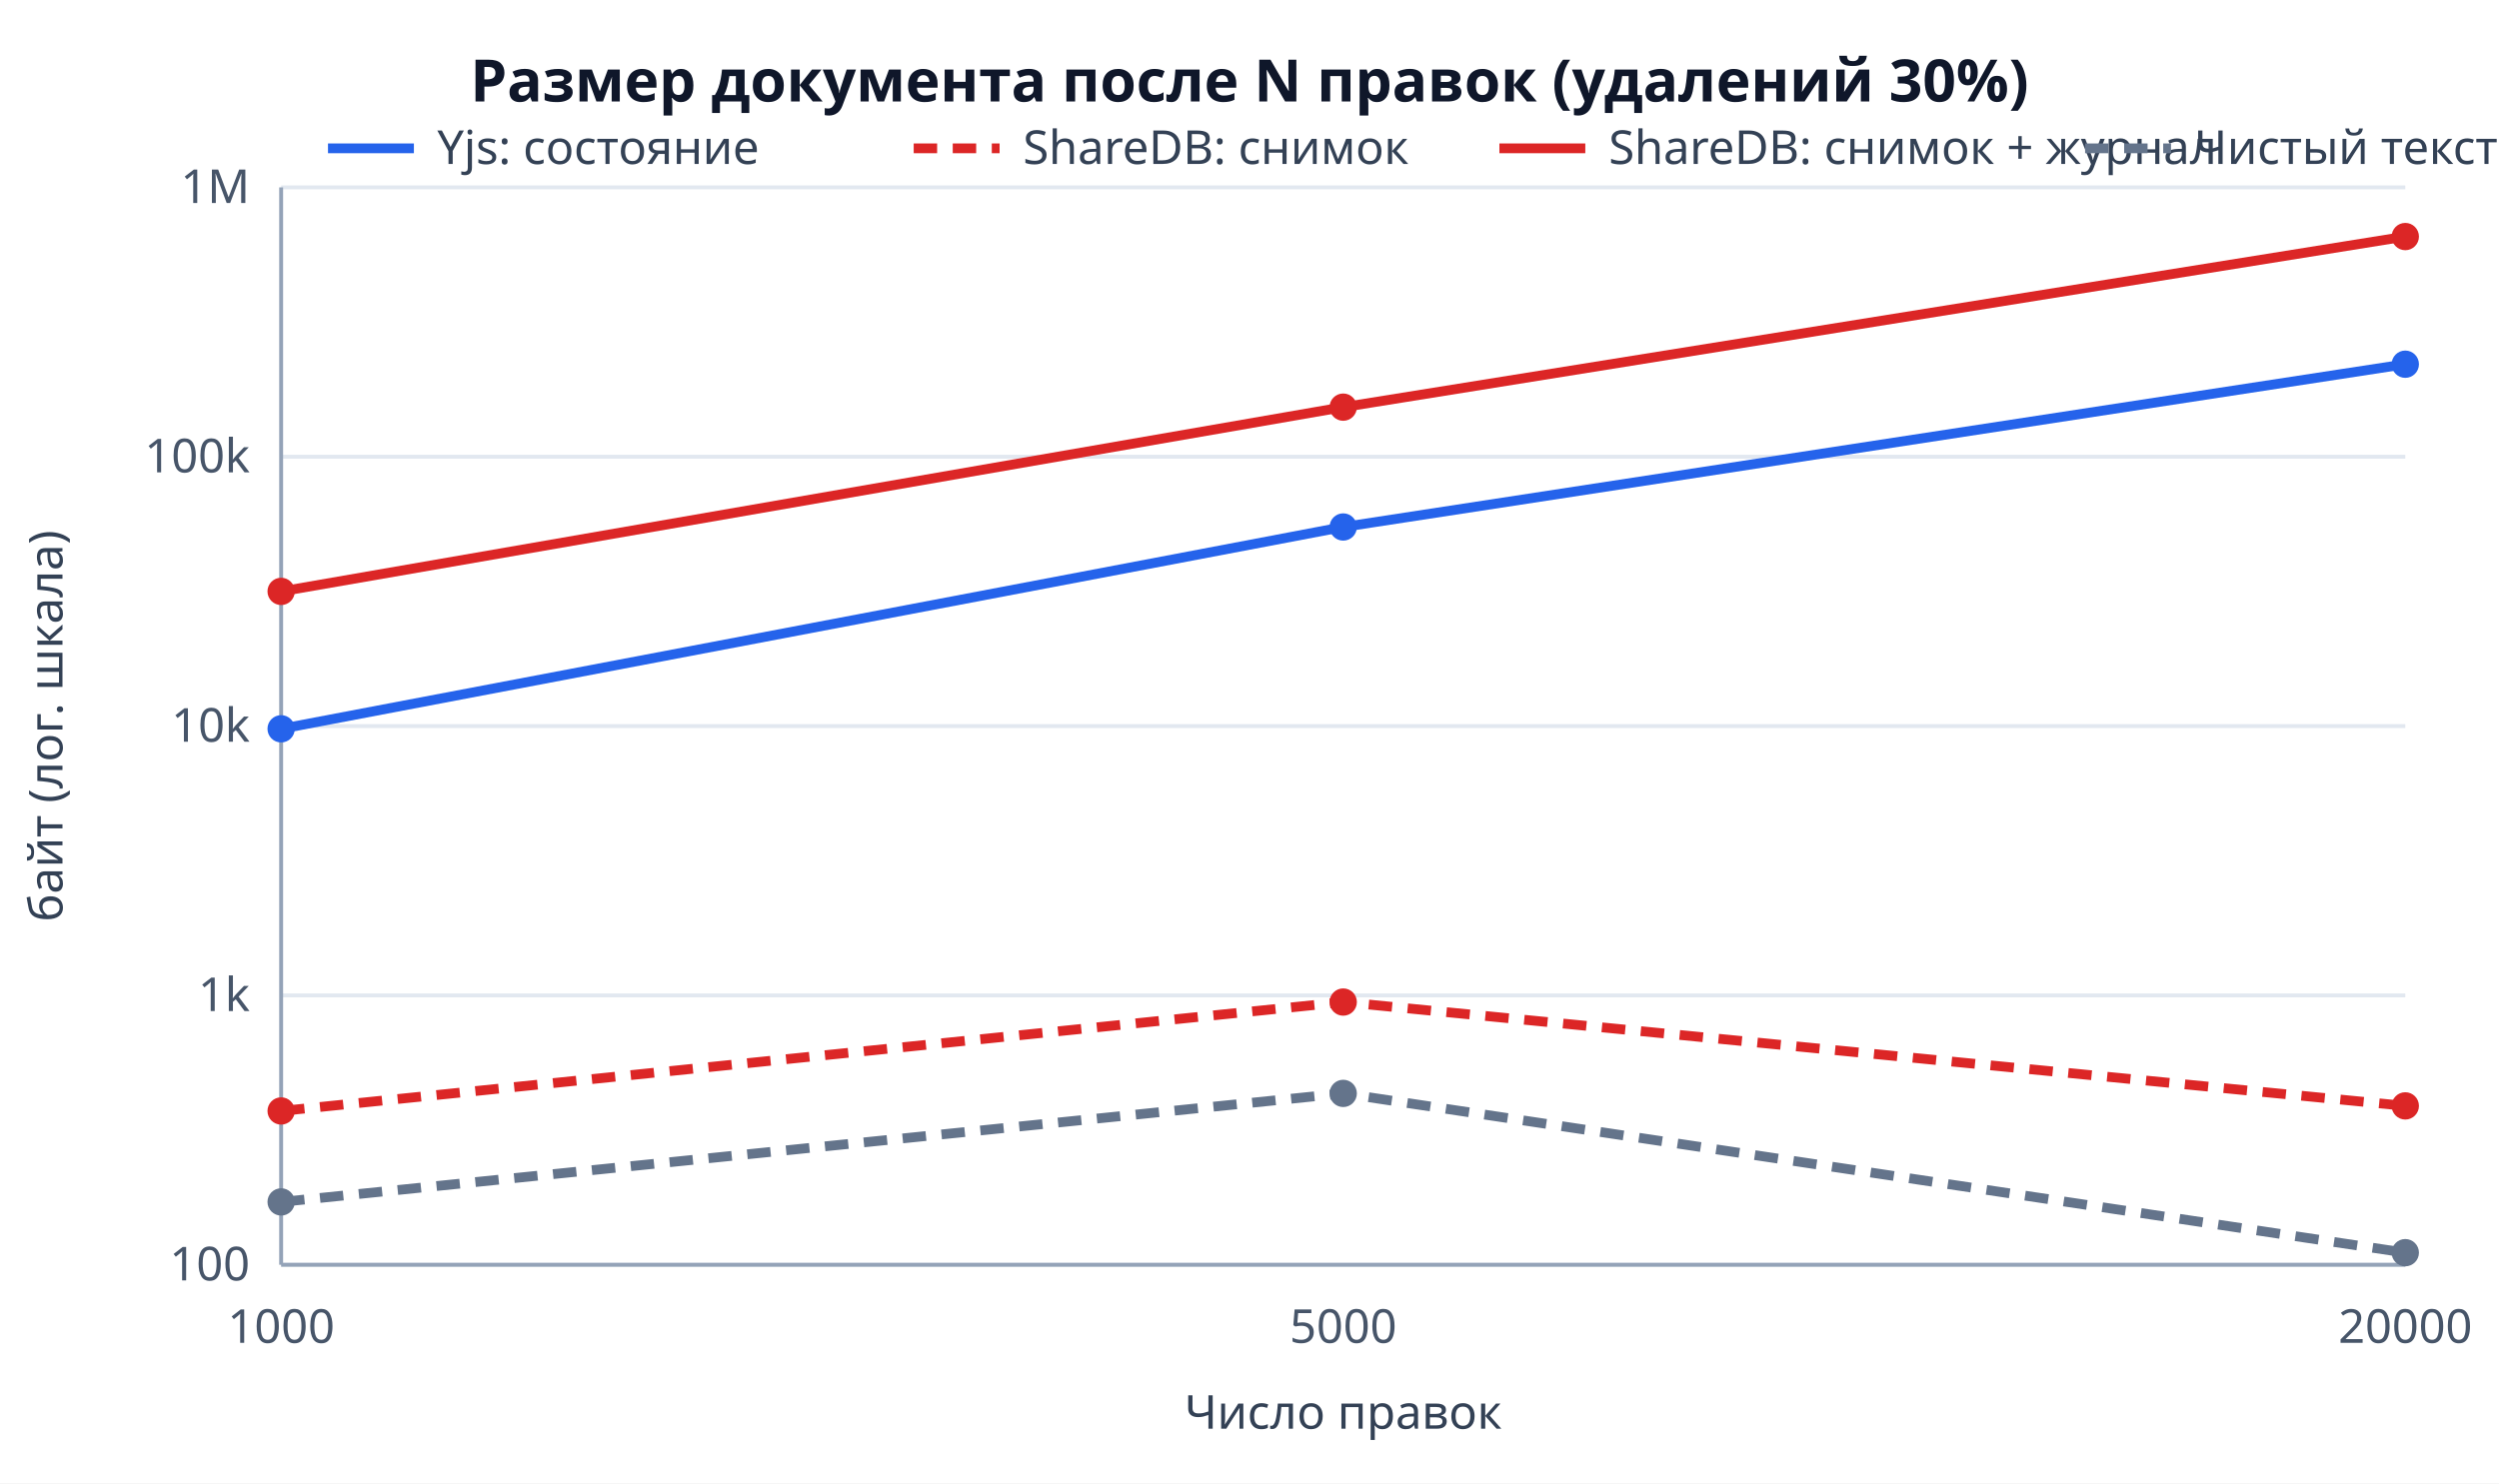
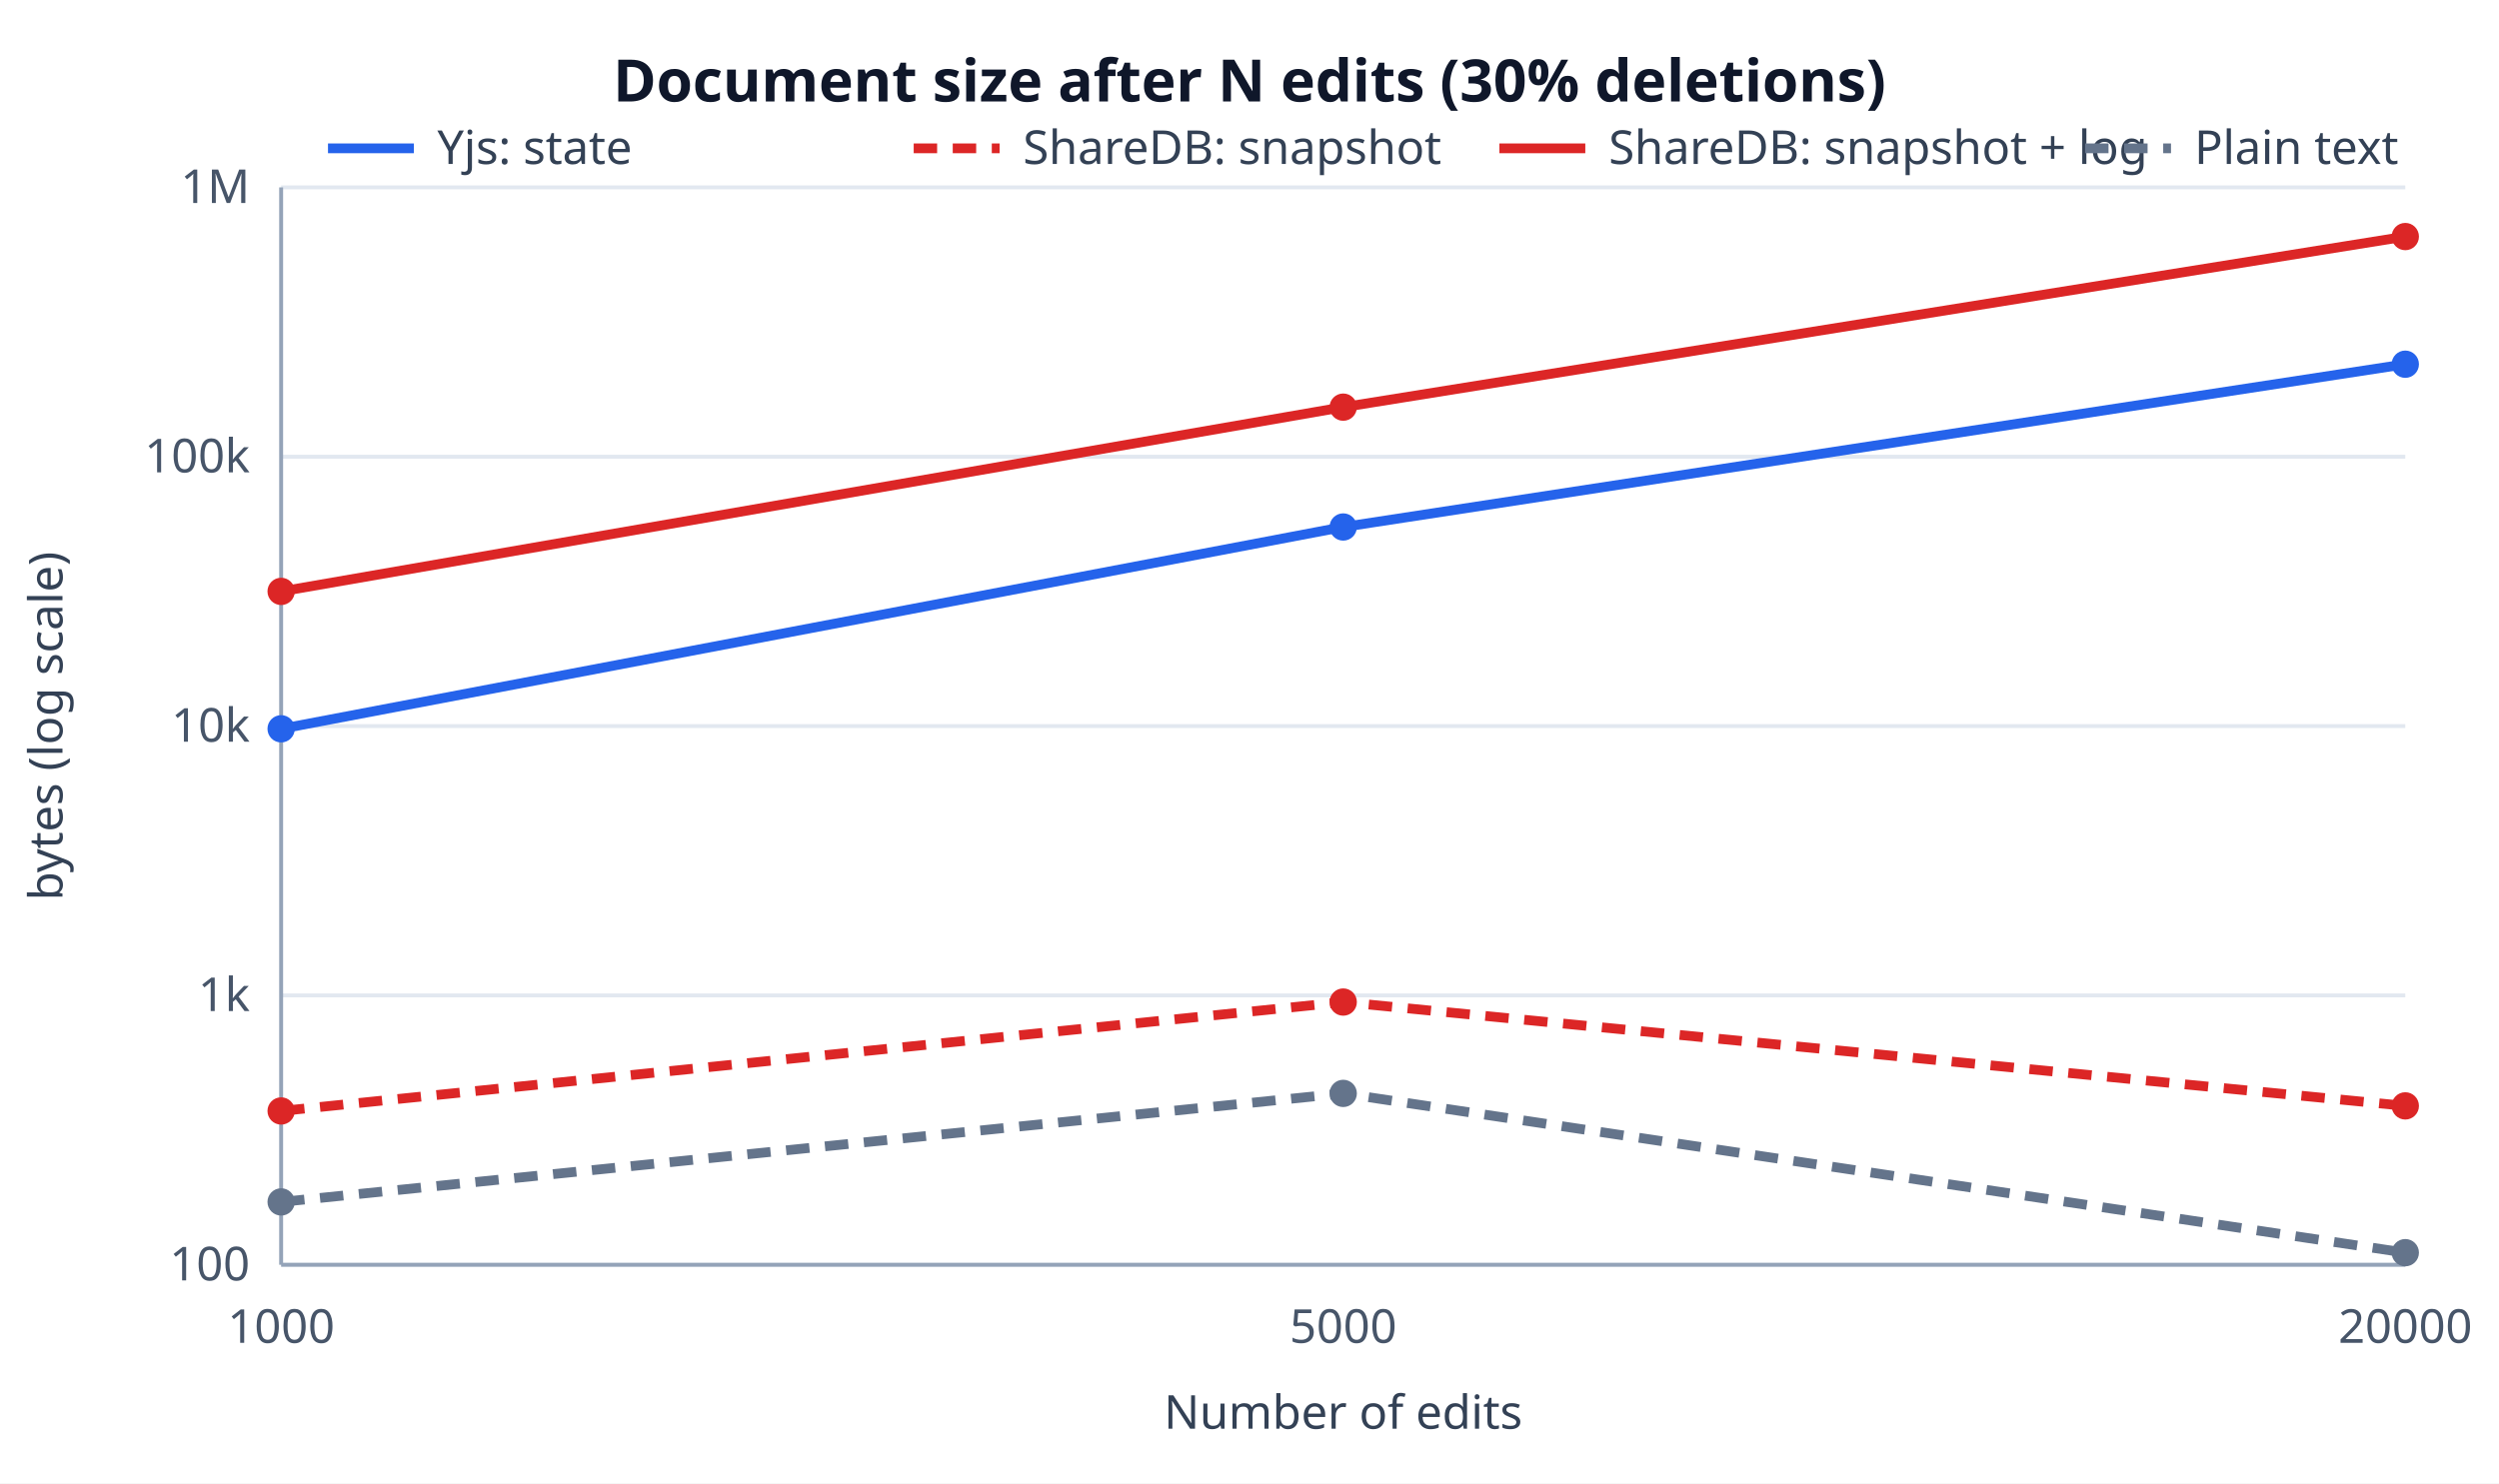
<svg xmlns="http://www.w3.org/2000/svg" viewBox="0 0 640 380" width="640" height="380" font-family="system-ui, sans-serif" font-size="12">
  <rect width="640" height="380" fill="#ffffff" />
-   <text x="320" y="26" text-anchor="middle" font-size="15" font-weight="600" fill="#0f172a">Размер документа после N правок (удалений 30%)</text>
+   <text x="320" y="26" text-anchor="middle" font-size="15" font-weight="600" fill="#0f172a">Document size after N edits (30% deletions)</text>
  <line x1="72" x2="616" y1="324" y2="324" stroke="#e2e8f0" />
  <text x="64" y="328" text-anchor="end" fill="#475569">100</text>
  <line x1="72" x2="616" y1="255" y2="255" stroke="#e2e8f0" />
  <text x="64" y="259" text-anchor="end" fill="#475569">1k</text>
  <line x1="72" x2="616" y1="186" y2="186" stroke="#e2e8f0" />
  <text x="64" y="190" text-anchor="end" fill="#475569">10k</text>
  <line x1="72" x2="616" y1="117" y2="117" stroke="#e2e8f0" />
  <text x="64" y="121" text-anchor="end" fill="#475569">100k</text>
  <line x1="72" x2="616" y1="48" y2="48" stroke="#e2e8f0" />
  <text x="64" y="52" text-anchor="end" fill="#475569">1M</text>
  <text x="72" y="344" text-anchor="middle" fill="#475569">1000</text>
  <text x="344" y="344" text-anchor="middle" fill="#475569">5000</text>
  <text x="616" y="344" text-anchor="middle" fill="#475569">20000</text>
  <line x1="72" x2="72" y1="48" y2="324" stroke="#94a3b8" />
  <line x1="72" x2="616" y1="324" y2="324" stroke="#94a3b8" />
-   <text x="344" y="366" text-anchor="middle" fill="#334155">Число правок</text>
-   <text transform="translate(16 186) rotate(-90)" text-anchor="middle" fill="#334155">байт (лог. шкала)</text>
+   <text x="344" y="366" text-anchor="middle" fill="#334155">Number of edits</text>
+   <text transform="translate(16 186) rotate(-90)" text-anchor="middle" fill="#334155">bytes (log scale)</text>
  <polyline fill="none" stroke="#2563eb" stroke-width="2.5" points="72.0,186.7 344.0,135.0 616.0,93.3" />
  <circle cx="72.0" cy="186.7" r="3.5" fill="#2563eb" />
  <circle cx="344.0" cy="135.0" r="3.5" fill="#2563eb" />
  <circle cx="616.0" cy="93.3" r="3.5" fill="#2563eb" />
  <polyline fill="none" stroke="#dc2626" stroke-width="2.5" stroke-dasharray="6 4" points="72.0,284.6 344.0,256.7 616.0,283.3" />
  <circle cx="72.0" cy="284.6" r="3.5" fill="#dc2626" />
  <circle cx="344.0" cy="256.7" r="3.5" fill="#dc2626" />
  <circle cx="616.0" cy="283.3" r="3.5" fill="#dc2626" />
  <polyline fill="none" stroke="#dc2626" stroke-width="2.5" points="72.0,151.5 344.0,104.3 616.0,60.6" />
  <circle cx="72.0" cy="151.5" r="3.5" fill="#dc2626" />
  <circle cx="344.0" cy="104.3" r="3.5" fill="#dc2626" />
  <circle cx="616.0" cy="60.6" r="3.5" fill="#dc2626" />
  <polyline fill="none" stroke="#64748b" stroke-width="2.5" stroke-dasharray="6 4" points="72.0,307.9 344.0,280.1 616.0,320.9" />
  <circle cx="72.0" cy="307.9" r="3.5" fill="#64748b" />
  <circle cx="344.0" cy="280.1" r="3.5" fill="#64748b" />
  <circle cx="616.0" cy="320.9" r="3.5" fill="#64748b" />
  <line x1="84" x2="106" y1="38" y2="38" stroke="#2563eb" stroke-width="2.5" />
-   <text x="112" y="42" fill="#334155">Yjs: состояние</text>
+   <text x="112" y="42" fill="#334155">Yjs: state</text>
  <line x1="234" x2="256" y1="38" y2="38" stroke="#dc2626" stroke-width="2.5" stroke-dasharray="6 4" />
-   <text x="262" y="42" fill="#334155">ShareDB: снимок</text>
+   <text x="262" y="42" fill="#334155">ShareDB: snapshot</text>
  <line x1="384" x2="406" y1="38" y2="38" stroke="#dc2626" stroke-width="2.5" />
-   <text x="412" y="42" fill="#334155">ShareDB: снимок + журнал</text>
+   <text x="412" y="42" fill="#334155">ShareDB: snapshot + log</text>
  <line x1="534" x2="556" y1="38" y2="38" stroke="#64748b" stroke-width="2.5" stroke-dasharray="6 4" />
-   <text x="562" y="42" fill="#334155">Чистый текст</text>
+   <text x="562" y="42" fill="#334155">Plain text</text>
</svg>
